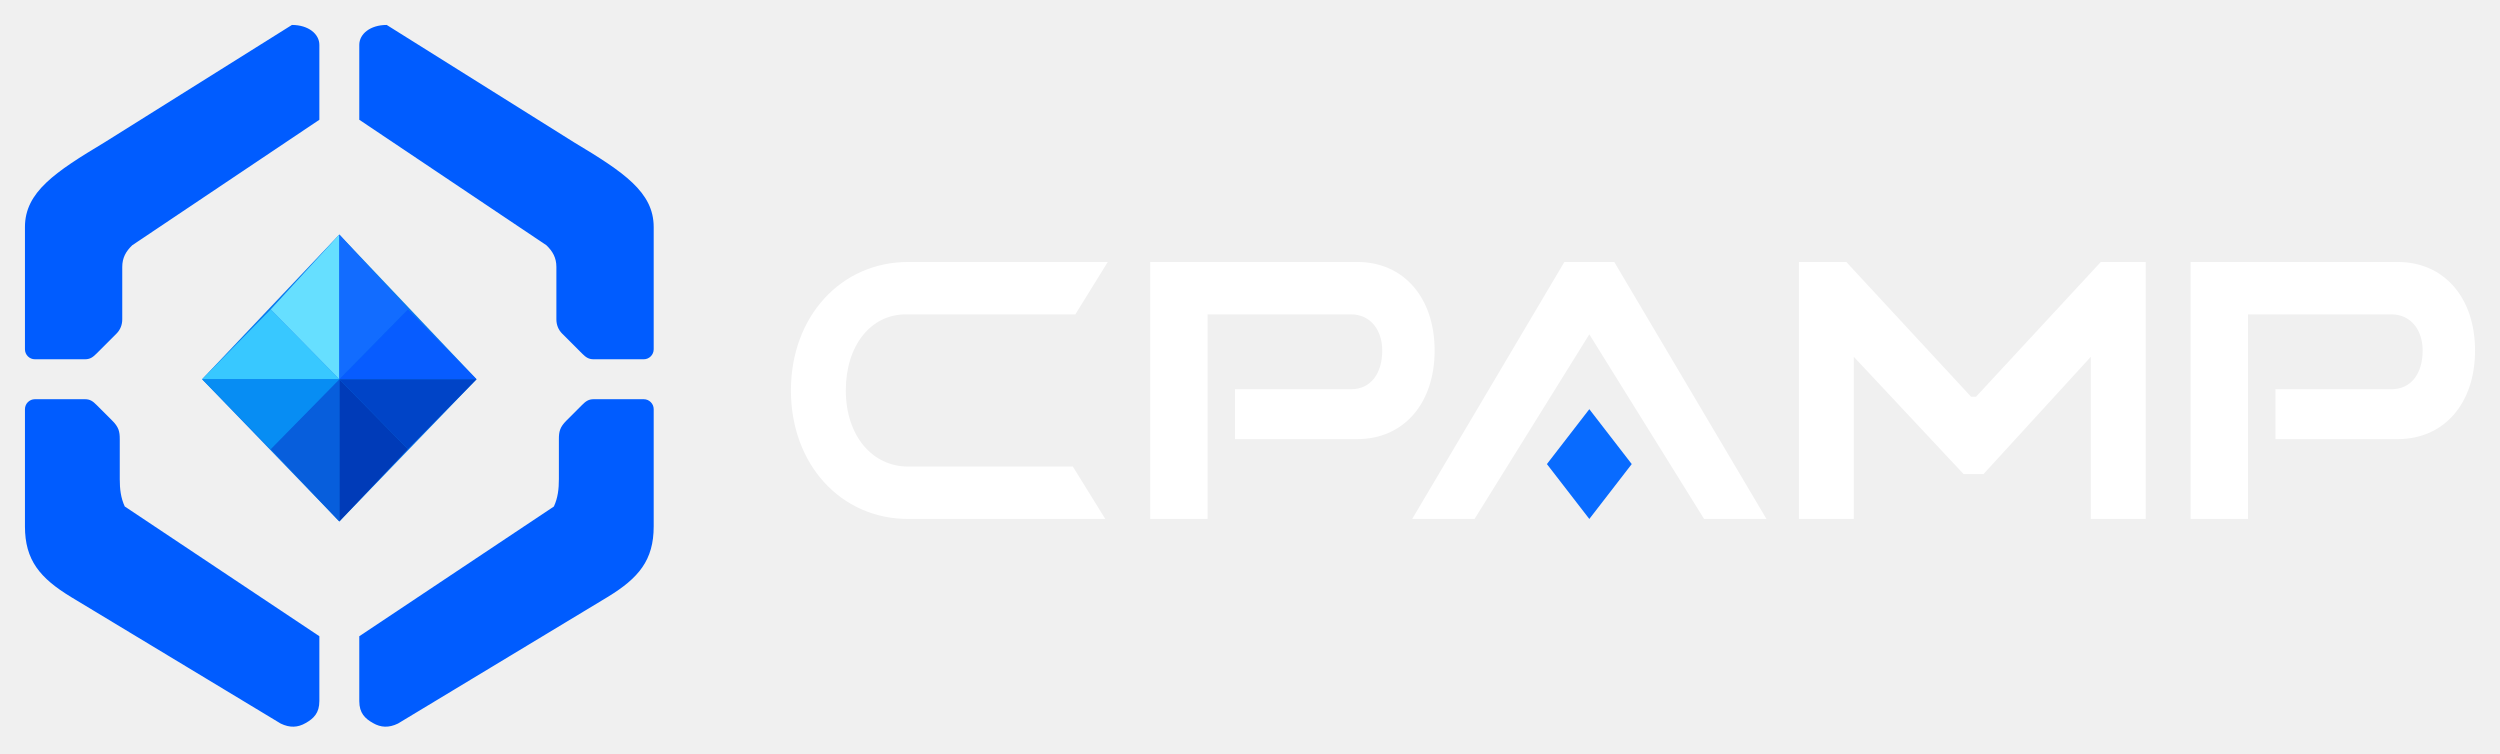
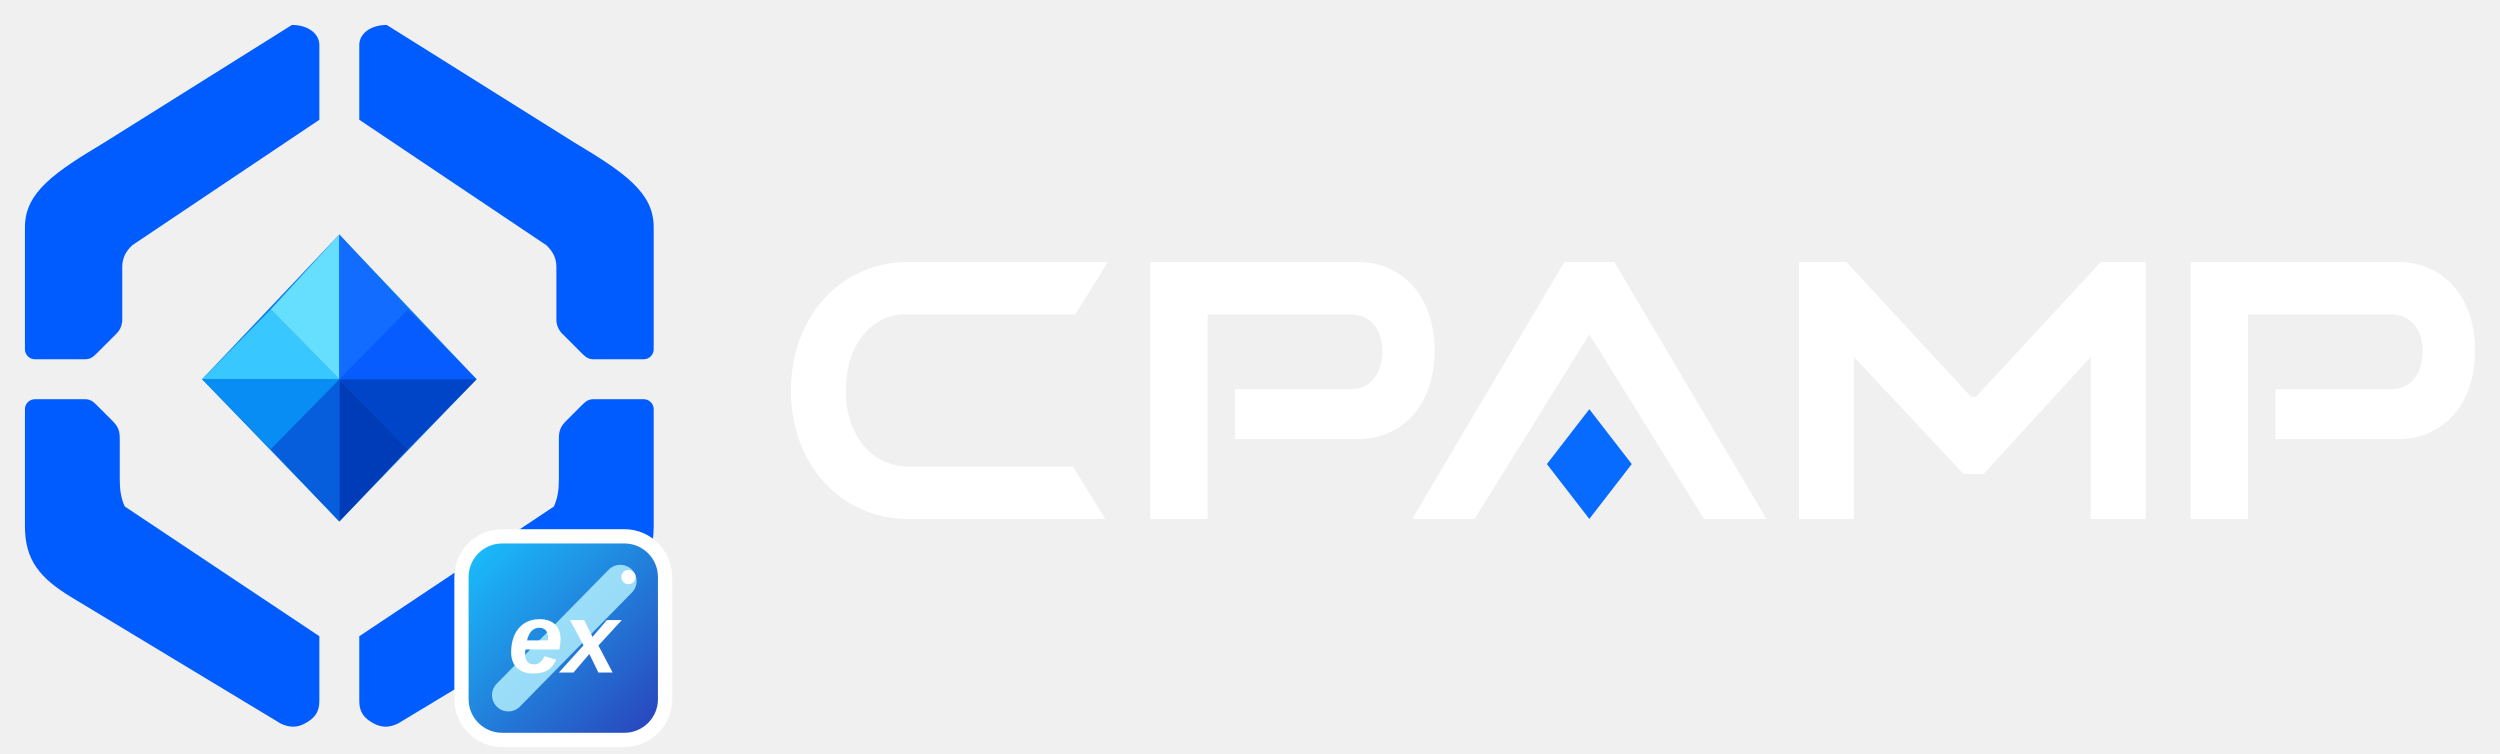
<svg xmlns="http://www.w3.org/2000/svg" width="1002" height="302" viewBox="12 8 1002 302" fill="none" shape-rendering="geometricPrecision">
  <defs>
    <path id="letter-p" d="M164 18h83c18.5 0 31 14.2 31 35.5S265.5 89 247 89h-49V69h46.5c7.9 0 12.5-6.3 12.5-15.5 0-8.3-4.8-14.5-12.5-14.5H187v82h-23V18Z" />
  </defs>
  <g transform="translate(0 0)">
    <path fill="#005CFF" d="M129 18 54 65C34 77 22 85 22 99v49c0 2.2 1.8 4 4 4h20c2.1 0 3.2-.8 4.7-2.3l8-8c1.5-1.5 2.3-3.5 2.3-5.7v-21c0-3.7 1.5-6.3 4-8.7L140 56V26c0-4.4-4.4-8-11-8Zm38 0 75 47c20 12 32 20 32 34v49c0 2.2-1.8 4-4 4h-20c-2.1 0-3.2-.8-4.7-2.3l-8-8c-1.5-1.5-2.3-3.5-2.3-5.7v-21c0-3.7-1.5-6.3-4-8.7L156 56V26c0-4.4 4.4-8 11-8ZM26 168h20c2.1 0 3.2.8 4.7 2.3l6.3 6.3c2.6 2.6 3 4.4 3 7.4v16c0 4 .4 7.5 2 11L140 263v26c0 4.8-2.3 7-5.5 8.8-3.1 1.8-6.3 2-10 .2l-84-50.7C28 239.7 22 232.5 22 219v-47c0-2.2 1.8-4 4-4Zm244 0h-20c-2.1 0-3.2.8-4.7 2.3l-6.3 6.3c-2.6 2.6-3 4.4-3 7.4v16c0 4-.4 7.5-2 11L156 263v26c0 4.8 2.3 7 5.5 8.8 3.1 1.8 6.3 2 10 .2l84-50.7C268 239.7 274 232.5 274 219v-47c0-2.2-1.8-4-4-4Z" />
    <path d="m148 102 55 58-55 57-55-57 55-58Z" fill="#0878EE" />
    <path d="m93 160 27.5-28 27.5 28H93Z" fill="#38C8FF" />
    <path d="m120.5 132 27.5-30v58l-27.5-28Z" fill="#66DFFF" />
    <path d="m148 102 27.5 30-27.5 28v-58Z" fill="#126CFF" />
    <path d="m175.5 132 27.5 28h-55l27.5-28Z" fill="#075CFF" />
    <path d="m203 160-27.5 28-27.5-28h55Z" fill="#0044C7" />
    <path d="m175.5 188-27.5 29v-57l27.5 28Z" fill="#003BB8" />
    <path d="m148 217-27.5-29 27.5-28v57Z" fill="#075EDC" />
    <path d="m120.5 188-27.5-28h55l-27.5 28Z" fill="#078DF3" />
  </g>
  <g transform="translate(309 95)">
    <g fill="#FFF">
      <path d="m147 18-13 21H66c-14 0-24 12.5-24 30.5S52.5 100 67 100h66l13 21H67c-27 0-47-21.9-47-51.5S40 18 67 18h80Z" />
      <use href="#letter-p" />
      <path d="m269 121 61-103h20l61 103h-25l-46-74-46 74h-25Z" />
      <path d="M424 18v103h22V56l44 47h8l43-47v65h22V18h-18l-50 54h-2l-50-54h-19Z" />
      <use href="#letter-p" transform="translate(417)" />
    </g>
    <path d="m340 77 17 22-17 22-17-22 17-22Z" fill="#086BFF" />
  </g>
+   <defs>
+     <linearGradient id="cpamp-ex-badge-gradient" x1="0" y1="0" x2="1" y2="1">
+       <stop offset="0" stop-color="#19C4FF" />
+       <stop offset="1" stop-color="#2A3EB8" />
+     </linearGradient>
+   </defs>
+   <g data-cpamp-ex="1" shape-rendering="geometricPrecision">
+     <rect x="196.96" y="222.96" width="81.6" height="81.6" rx="16.32" fill="url(#cpamp-ex-badge-gradient)" stroke="#FFFFFF" stroke-width="5.71" />
+     <path d="M 215.73 286.61 L 260.61 240.91" stroke="#B8F4FF" stroke-width="13.06" stroke-linecap="round" opacity="0.8" />
+     <text x="237.76" y="263.76" font-family="Arial, Helvetica, sans-serif" font-size="39.76" font-style="italic" font-weight="700" fill="#FFFFFF" text-anchor="middle" dominant-baseline="central">ex</text>
+     <circle cx="263.87" cy="239.28" r="2.86" fill="#FFFFFF" />
+   </g>
</svg>
